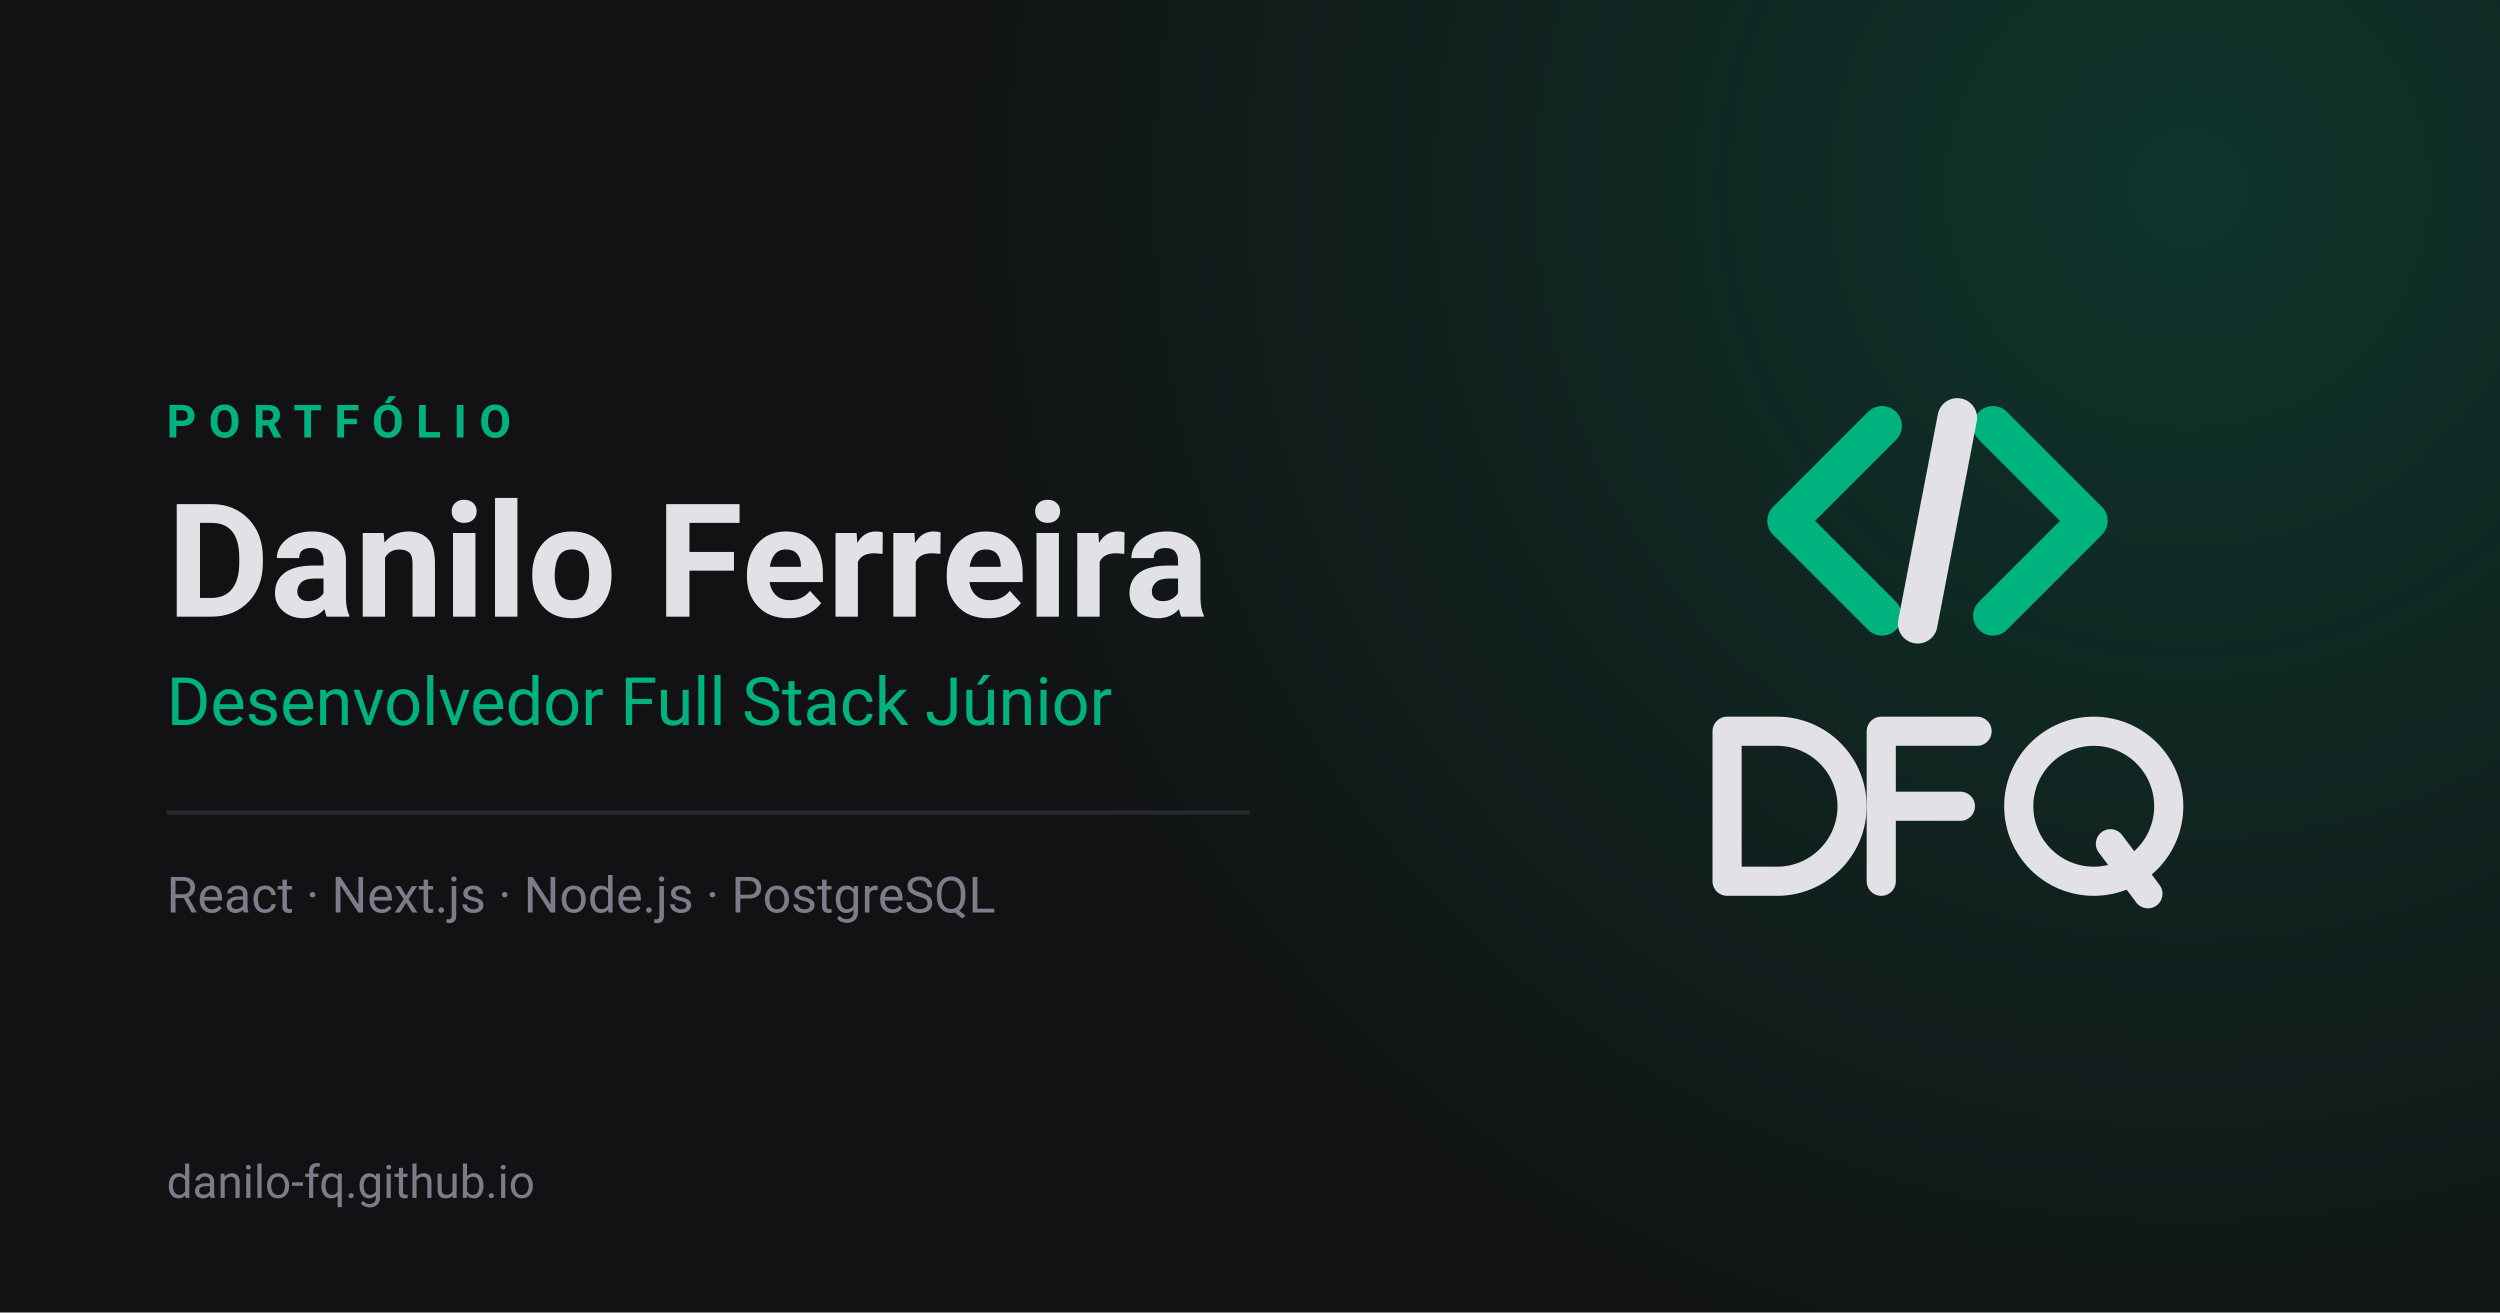
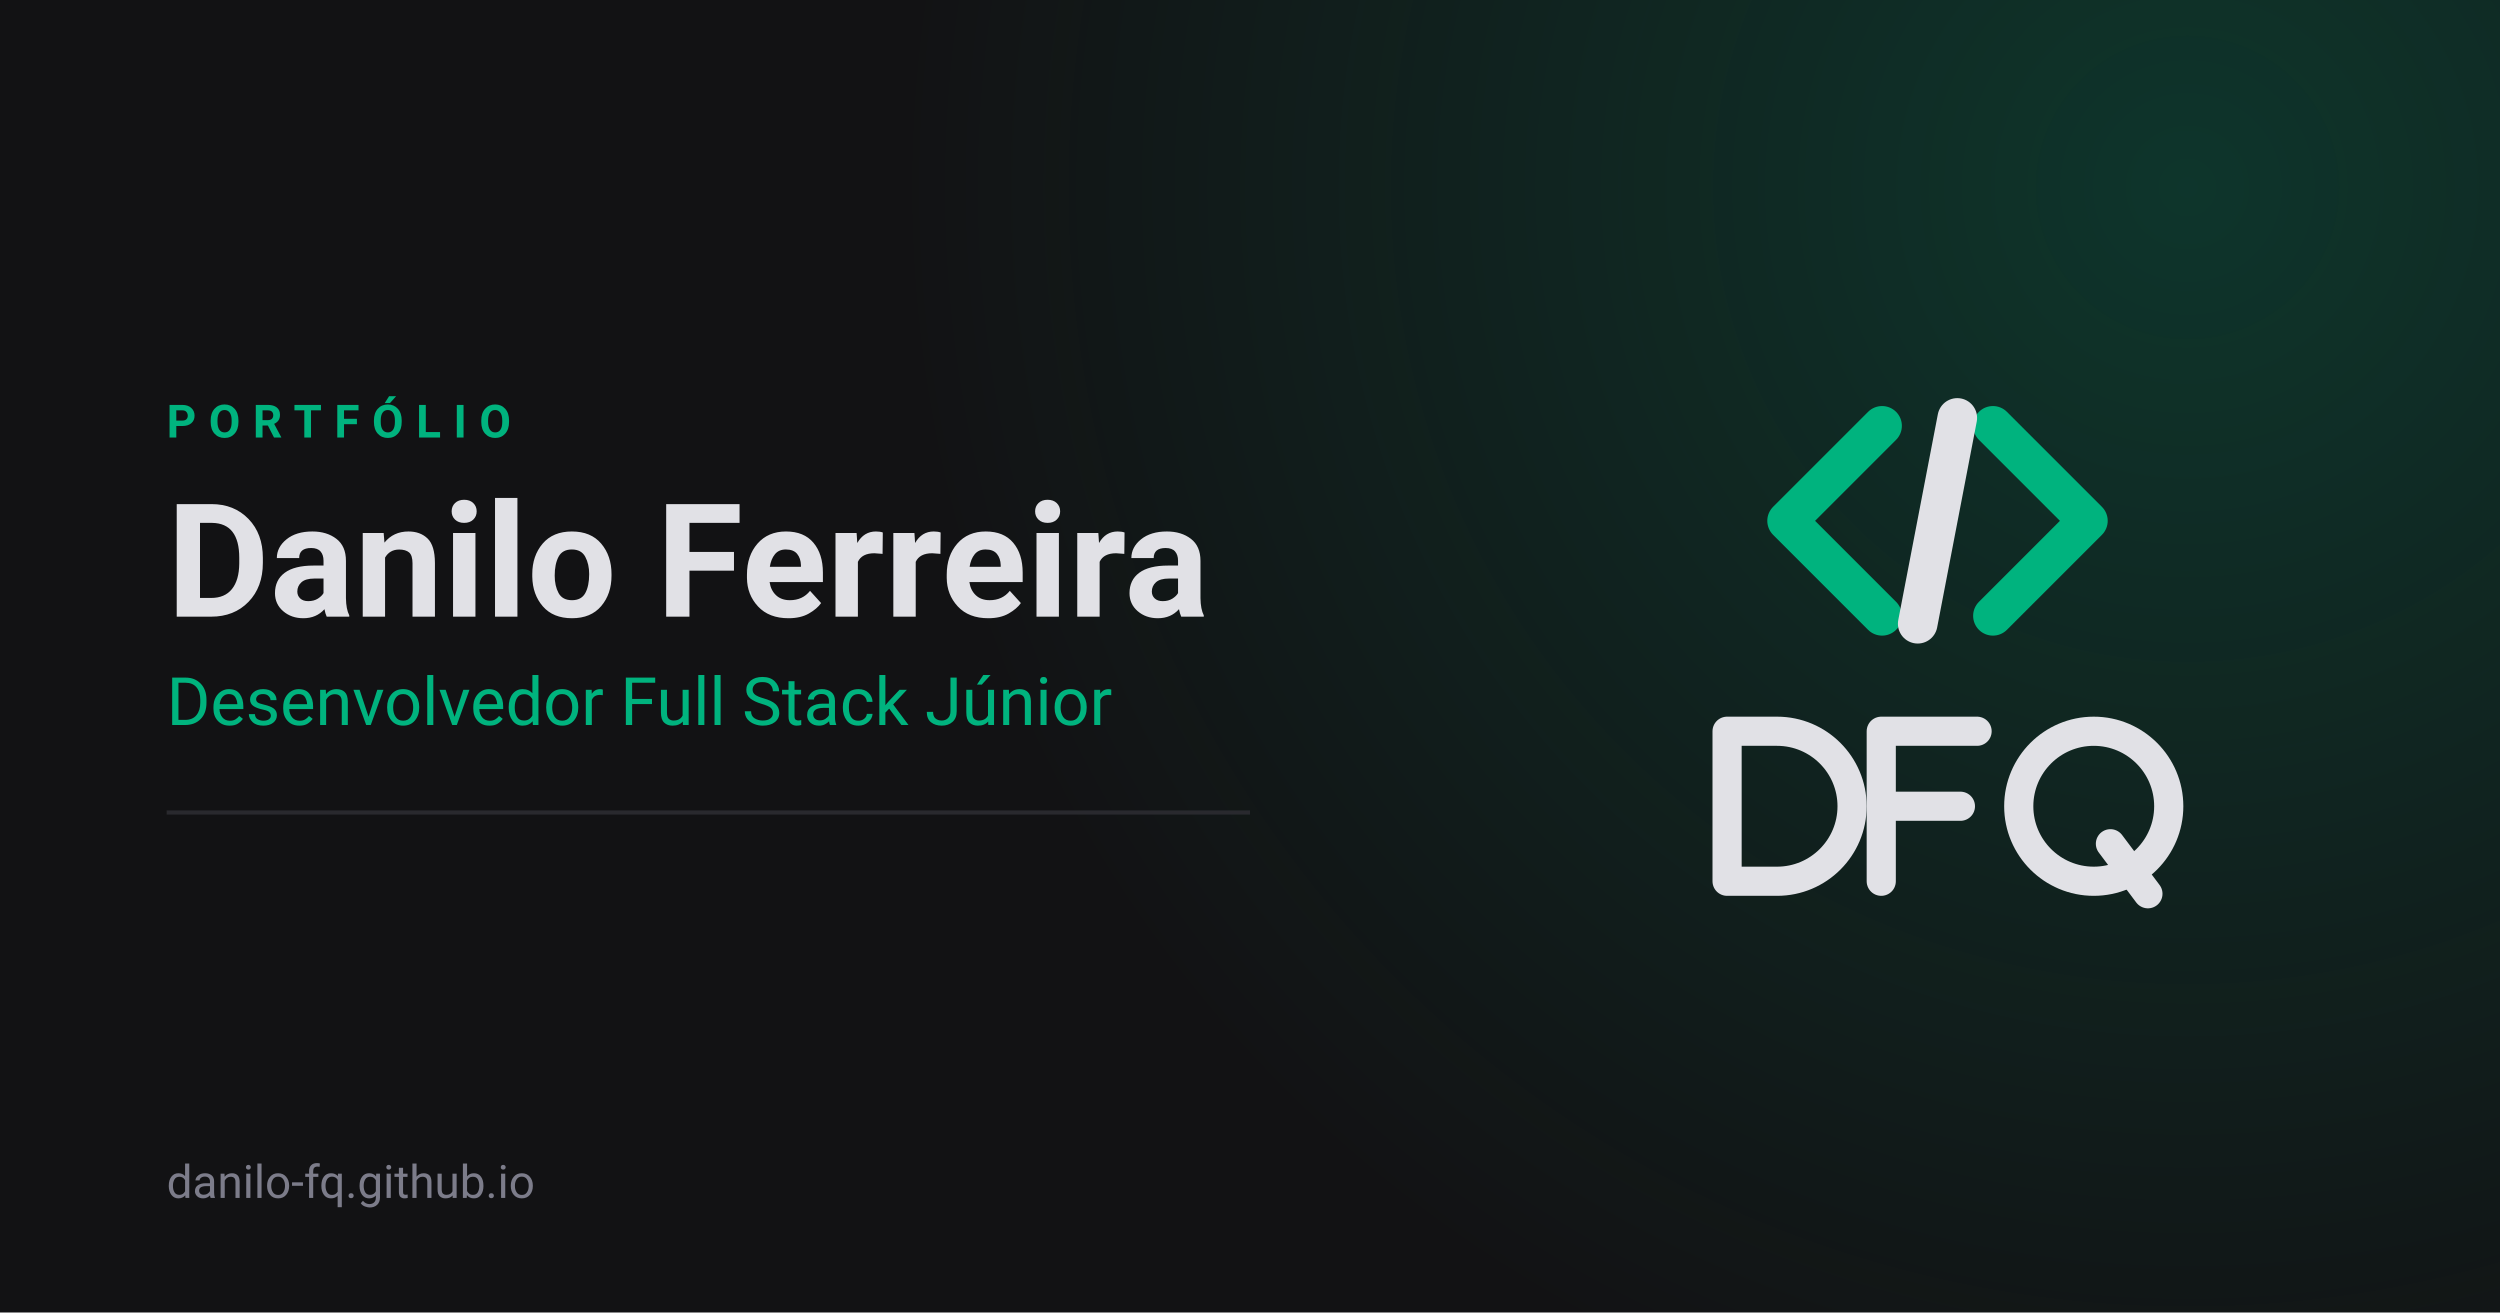
<svg xmlns="http://www.w3.org/2000/svg" width="1200" height="630" viewBox="0 0 1200 630" role="img" aria-label="Portfólio - Danilo Ferreira">
  <defs>
    <radialGradient id="glow" cx="1050" cy="90" r="620" gradientUnits="userSpaceOnUse">
      <stop offset="0" stop-color="#00B37E" stop-opacity="0.22" />
      <stop offset="1" stop-color="#00B37E" stop-opacity="0" />
    </radialGradient>
  </defs>
  <rect width="1200" height="630" fill="#121214" />
  <rect width="1200" height="630" fill="url(#glow)" />
  <g transform="translate(808.4,128.4) scale(3.8)" fill="none" stroke-linecap="round" stroke-linejoin="round">
    <polyline points="25,20 13,32 25,44" stroke="#00B37E" stroke-width="5" />
    <polyline points="39,20 51,32 39,44" stroke="#00B37E" stroke-width="5" />
    <line x1="34.5" y1="19" x2="29.5" y2="45" stroke="#E1E1E6" stroke-width="5" />
  </g>
  <g transform="translate(747,143) scale(2)" fill="none" stroke="#E1E1E6" stroke-width="7" stroke-linecap="round" stroke-linejoin="round">
    <path d="M41 104 V140 M41 104 H53 A18 18 0 0 1 53 140 H41" />
    <path d="M78 104 V140 M78 104 H101 M78 122 H97" />
    <circle cx="129" cy="122" r="18" />
    <path d="M133 131 L142 143" />
  </g>
  <text x="80" y="210" font-family="Segoe UI, Roboto, sans-serif" font-size="22" font-weight="700" letter-spacing="6" fill="#00B37E">PORTFÓLIO</text>
  <text x="80" y="296" font-family="Segoe UI, Roboto, sans-serif" font-size="76" font-weight="700" fill="#E1E1E6">Danilo Ferreira</text>
  <text x="80" y="348" font-family="Segoe UI, Roboto, sans-serif" font-size="32" fill="#00B37E">Desenvolvedor Full Stack Júnior</text>
  <line x1="80" y1="390" x2="600" y2="390" stroke="#29292E" stroke-width="2" />
-   <text x="80" y="438" font-family="Segoe UI, Roboto, sans-serif" font-size="24" fill="#7C7C8A">React · Next.js · Node.js · PostgreSQL</text>
  <text x="80" y="575" font-family="Segoe UI, Roboto, sans-serif" font-size="22" fill="#7C7C8A">danilo-fq.github.io</text>
</svg>
